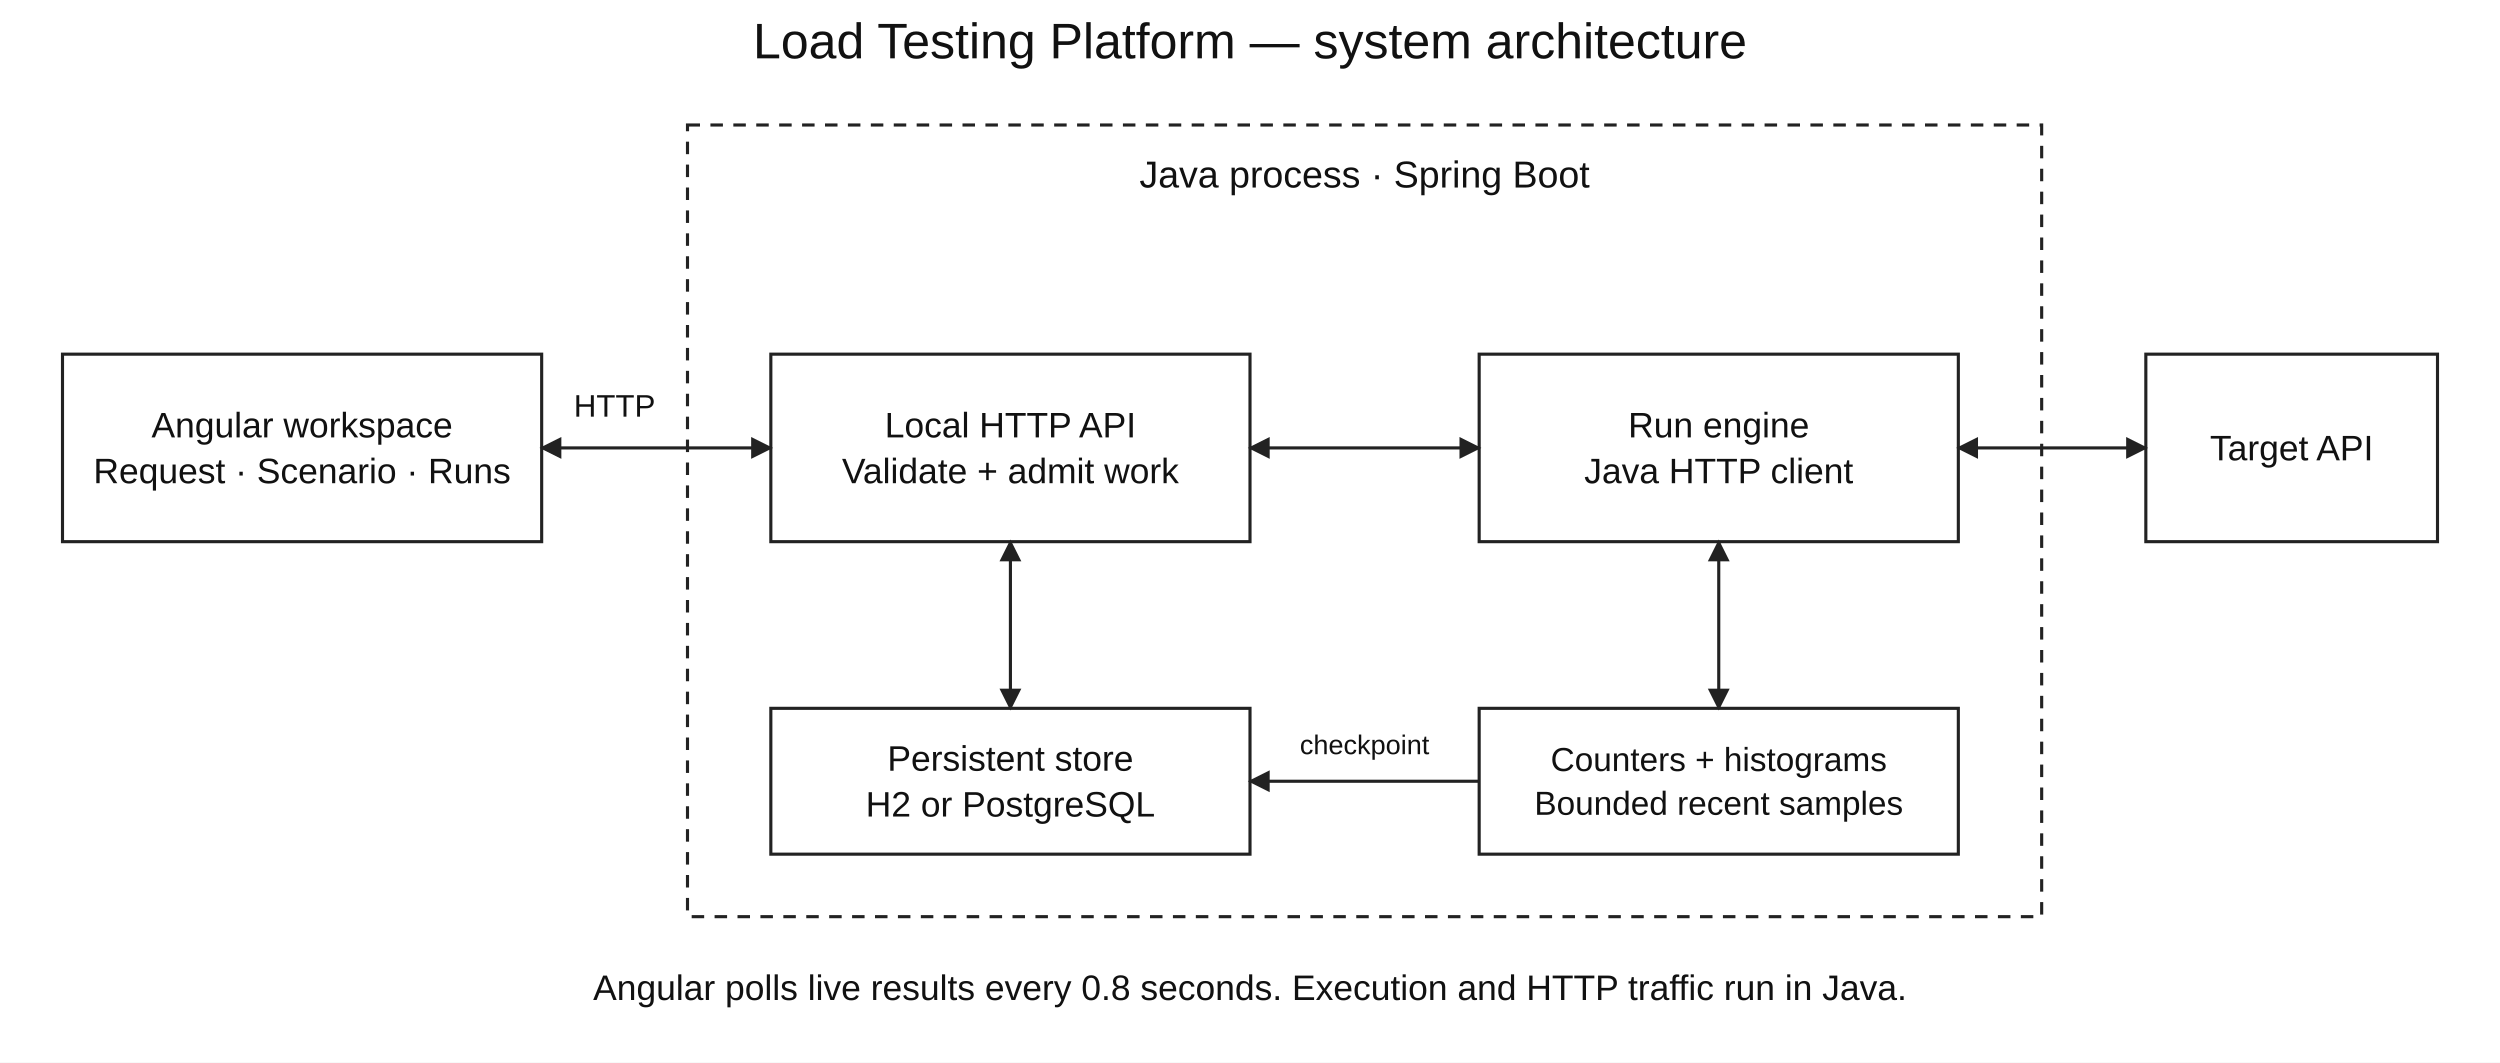
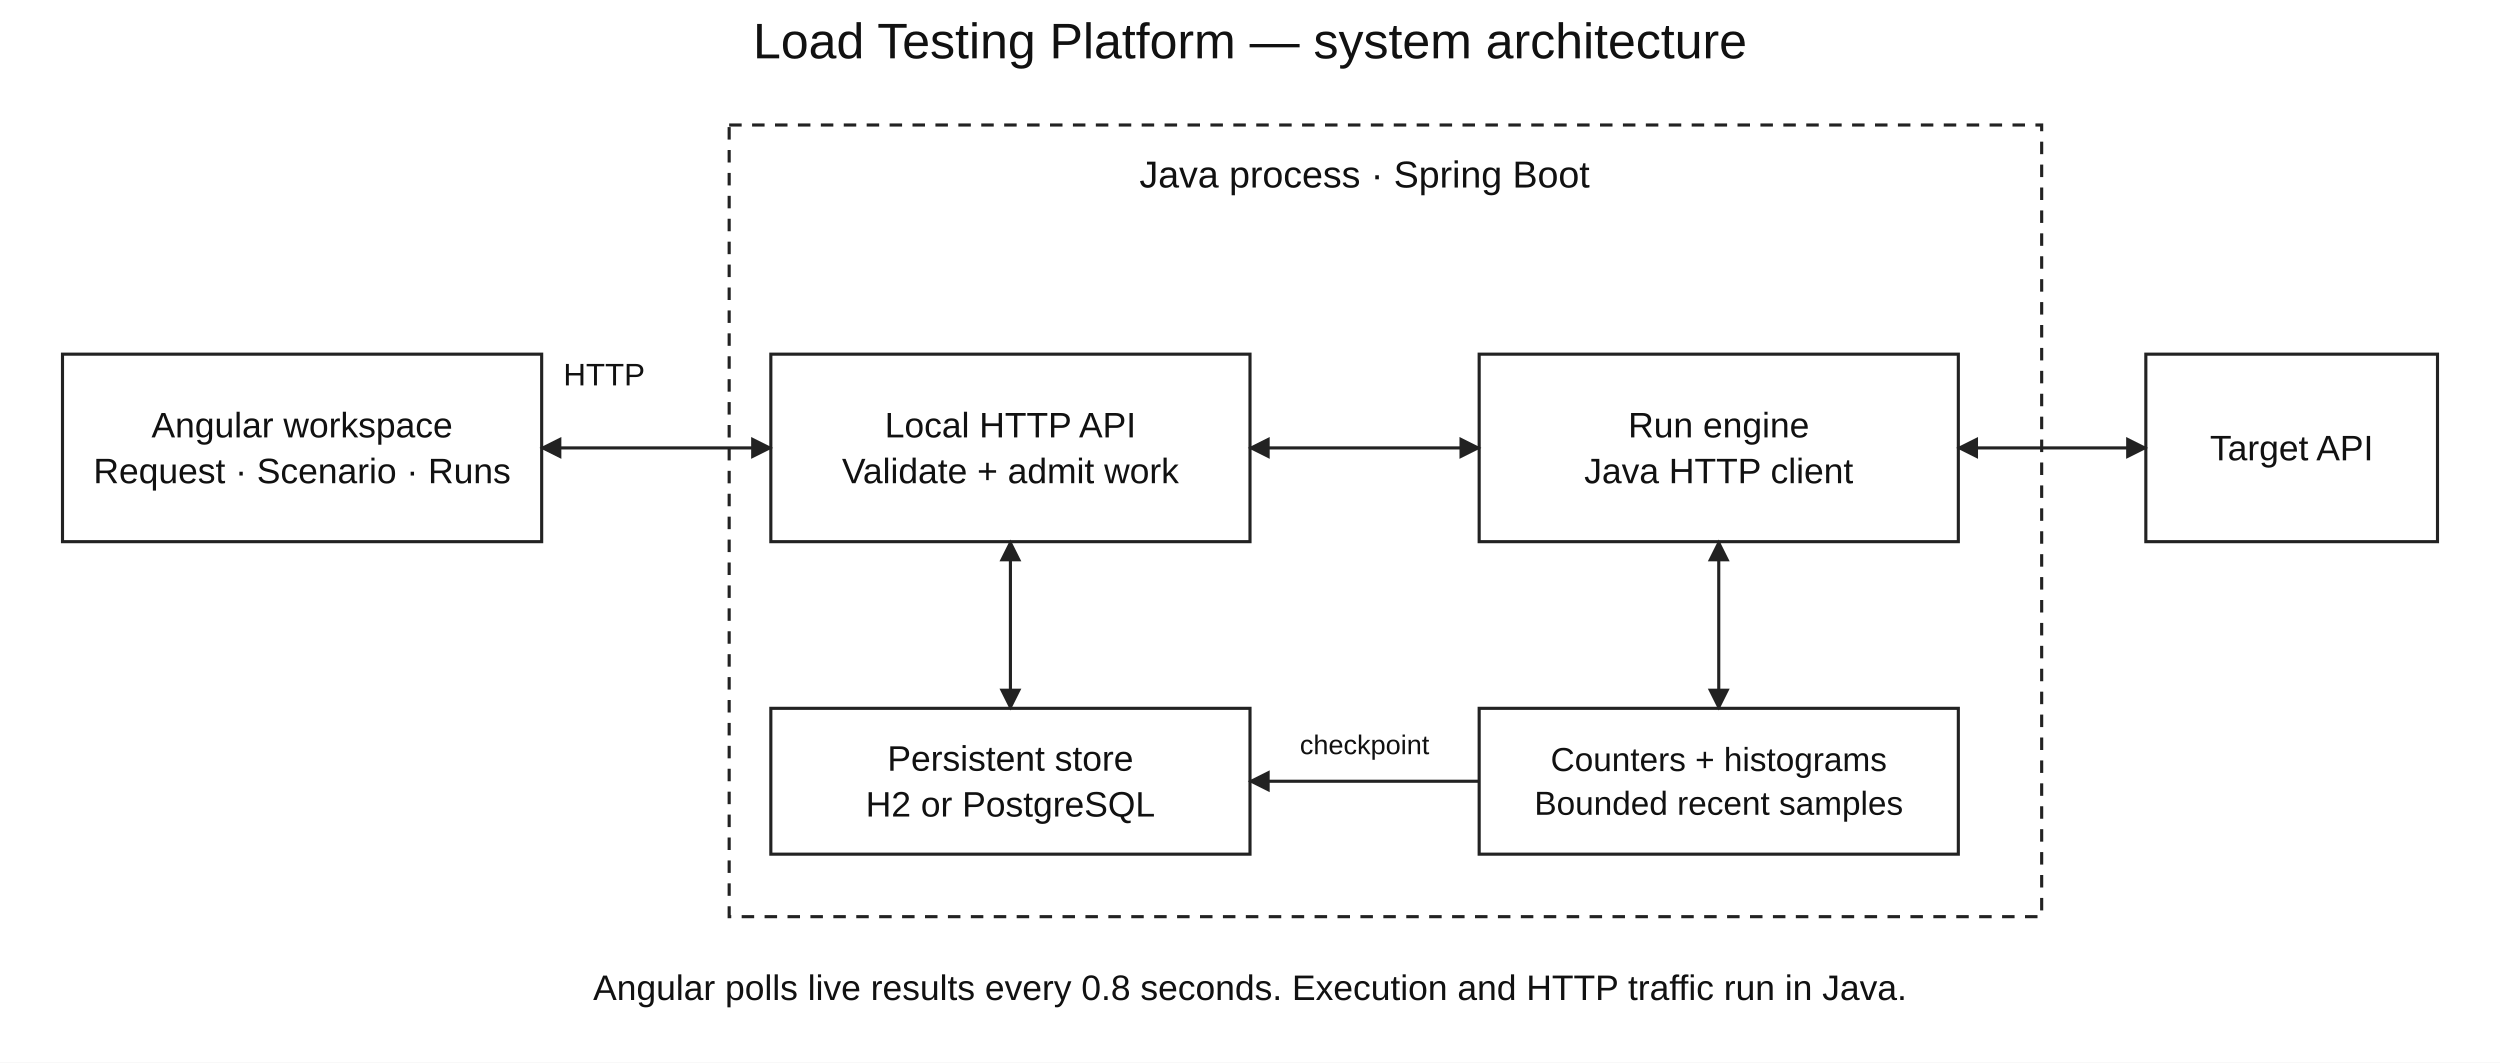
<svg xmlns="http://www.w3.org/2000/svg" width="1200" height="510" viewBox="0 0 1200 510">
  <rect width="100%" height="100%" fill="white" />
  <defs>
    <marker id="arrow" viewBox="0 0 10 10" refX="9" refY="5" markerWidth="7" markerHeight="7" orient="auto-start-reverse">
      <path d="M 0 0 L 10 5 L 0 10 z" fill="#222" />
    </marker>
  </defs>
  <g font-family="Arial, Helvetica, sans-serif" fill="#111" stroke-width="1.5">
    <text x="600.0" y="28" font-size="24" text-anchor="middle">Load Testing Platform — system architecture</text>
-     <rect x="330" y="60" width="650" height="380" fill="white" stroke="#222" stroke-dasharray="6 5" />
+     <rect x="350" y="60" width="630" height="380" fill="white" stroke="#222" stroke-dasharray="6 5" />
    <text x="655.0" y="255.95" font-size="17" text-anchor="middle" />
    <text x="655" y="90" font-size="18" text-anchor="middle">Java process · Spring Boot</text>
    <rect x="30" y="170" width="230" height="90" fill="white" stroke="#222" />
    <text x="145.0" y="209.95" font-size="17" text-anchor="middle">Angular workspace</text>
    <text x="145.0" y="231.95" font-size="17" text-anchor="middle">Request · Scenario · Runs</text>
    <rect x="370" y="170" width="230" height="90" fill="white" stroke="#222" />
    <text x="485.0" y="209.95" font-size="17" text-anchor="middle">Local HTTP API</text>
    <text x="485.0" y="231.95" font-size="17" text-anchor="middle">Validate + admit work</text>
    <rect x="710" y="170" width="230" height="90" fill="white" stroke="#222" />
    <text x="825.0" y="209.95" font-size="17" text-anchor="middle">Run engine</text>
    <text x="825.0" y="231.95" font-size="17" text-anchor="middle">Java HTTP client</text>
    <rect x="1030" y="170" width="140" height="90" fill="white" stroke="#222" />
    <text x="1100.0" y="220.95" font-size="17" text-anchor="middle">Target API</text>
    <polyline points="260,215 370,215" fill="none" stroke="#222" marker-end="url(#arrow)" marker-start="url(#arrow)" />
-     <text x="295" y="200" font-size="15" text-anchor="middle">HTTP</text>
+     <text x="290" y="185" font-size="15" text-anchor="middle">HTTP</text>
    <polyline points="600,215 710,215" fill="none" stroke="#222" marker-end="url(#arrow)" marker-start="url(#arrow)" />
    <polyline points="940,215 1030,215" fill="none" stroke="#222" marker-end="url(#arrow)" marker-start="url(#arrow)" />
    <rect x="370" y="340" width="230" height="70" fill="white" stroke="#222" />
    <text x="485.0" y="369.95" font-size="17" text-anchor="middle">Persistent store</text>
    <text x="485.0" y="391.95" font-size="17" text-anchor="middle">H2 or PostgreSQL</text>
    <rect x="710" y="340" width="230" height="70" fill="white" stroke="#222" />
    <text x="825.0" y="370.1" font-size="16" text-anchor="middle">Counters + histograms</text>
    <text x="825.0" y="391.1" font-size="16" text-anchor="middle">Bounded recent samples</text>
    <polyline points="485,260 485,340" fill="none" stroke="#222" marker-end="url(#arrow)" marker-start="url(#arrow)" />
    <polyline points="825,260 825,340" fill="none" stroke="#222" marker-end="url(#arrow)" marker-start="url(#arrow)" />
    <polyline points="710,375 600,375" fill="none" stroke="#222" marker-end="url(#arrow)" />
    <text x="655" y="362" font-size="13" text-anchor="middle">checkpoint</text>
    <text x="600" y="480" font-size="17" text-anchor="middle">Angular polls live results every 0.8 seconds. Execution and HTTP traffic run in Java.</text>
  </g>
</svg>
